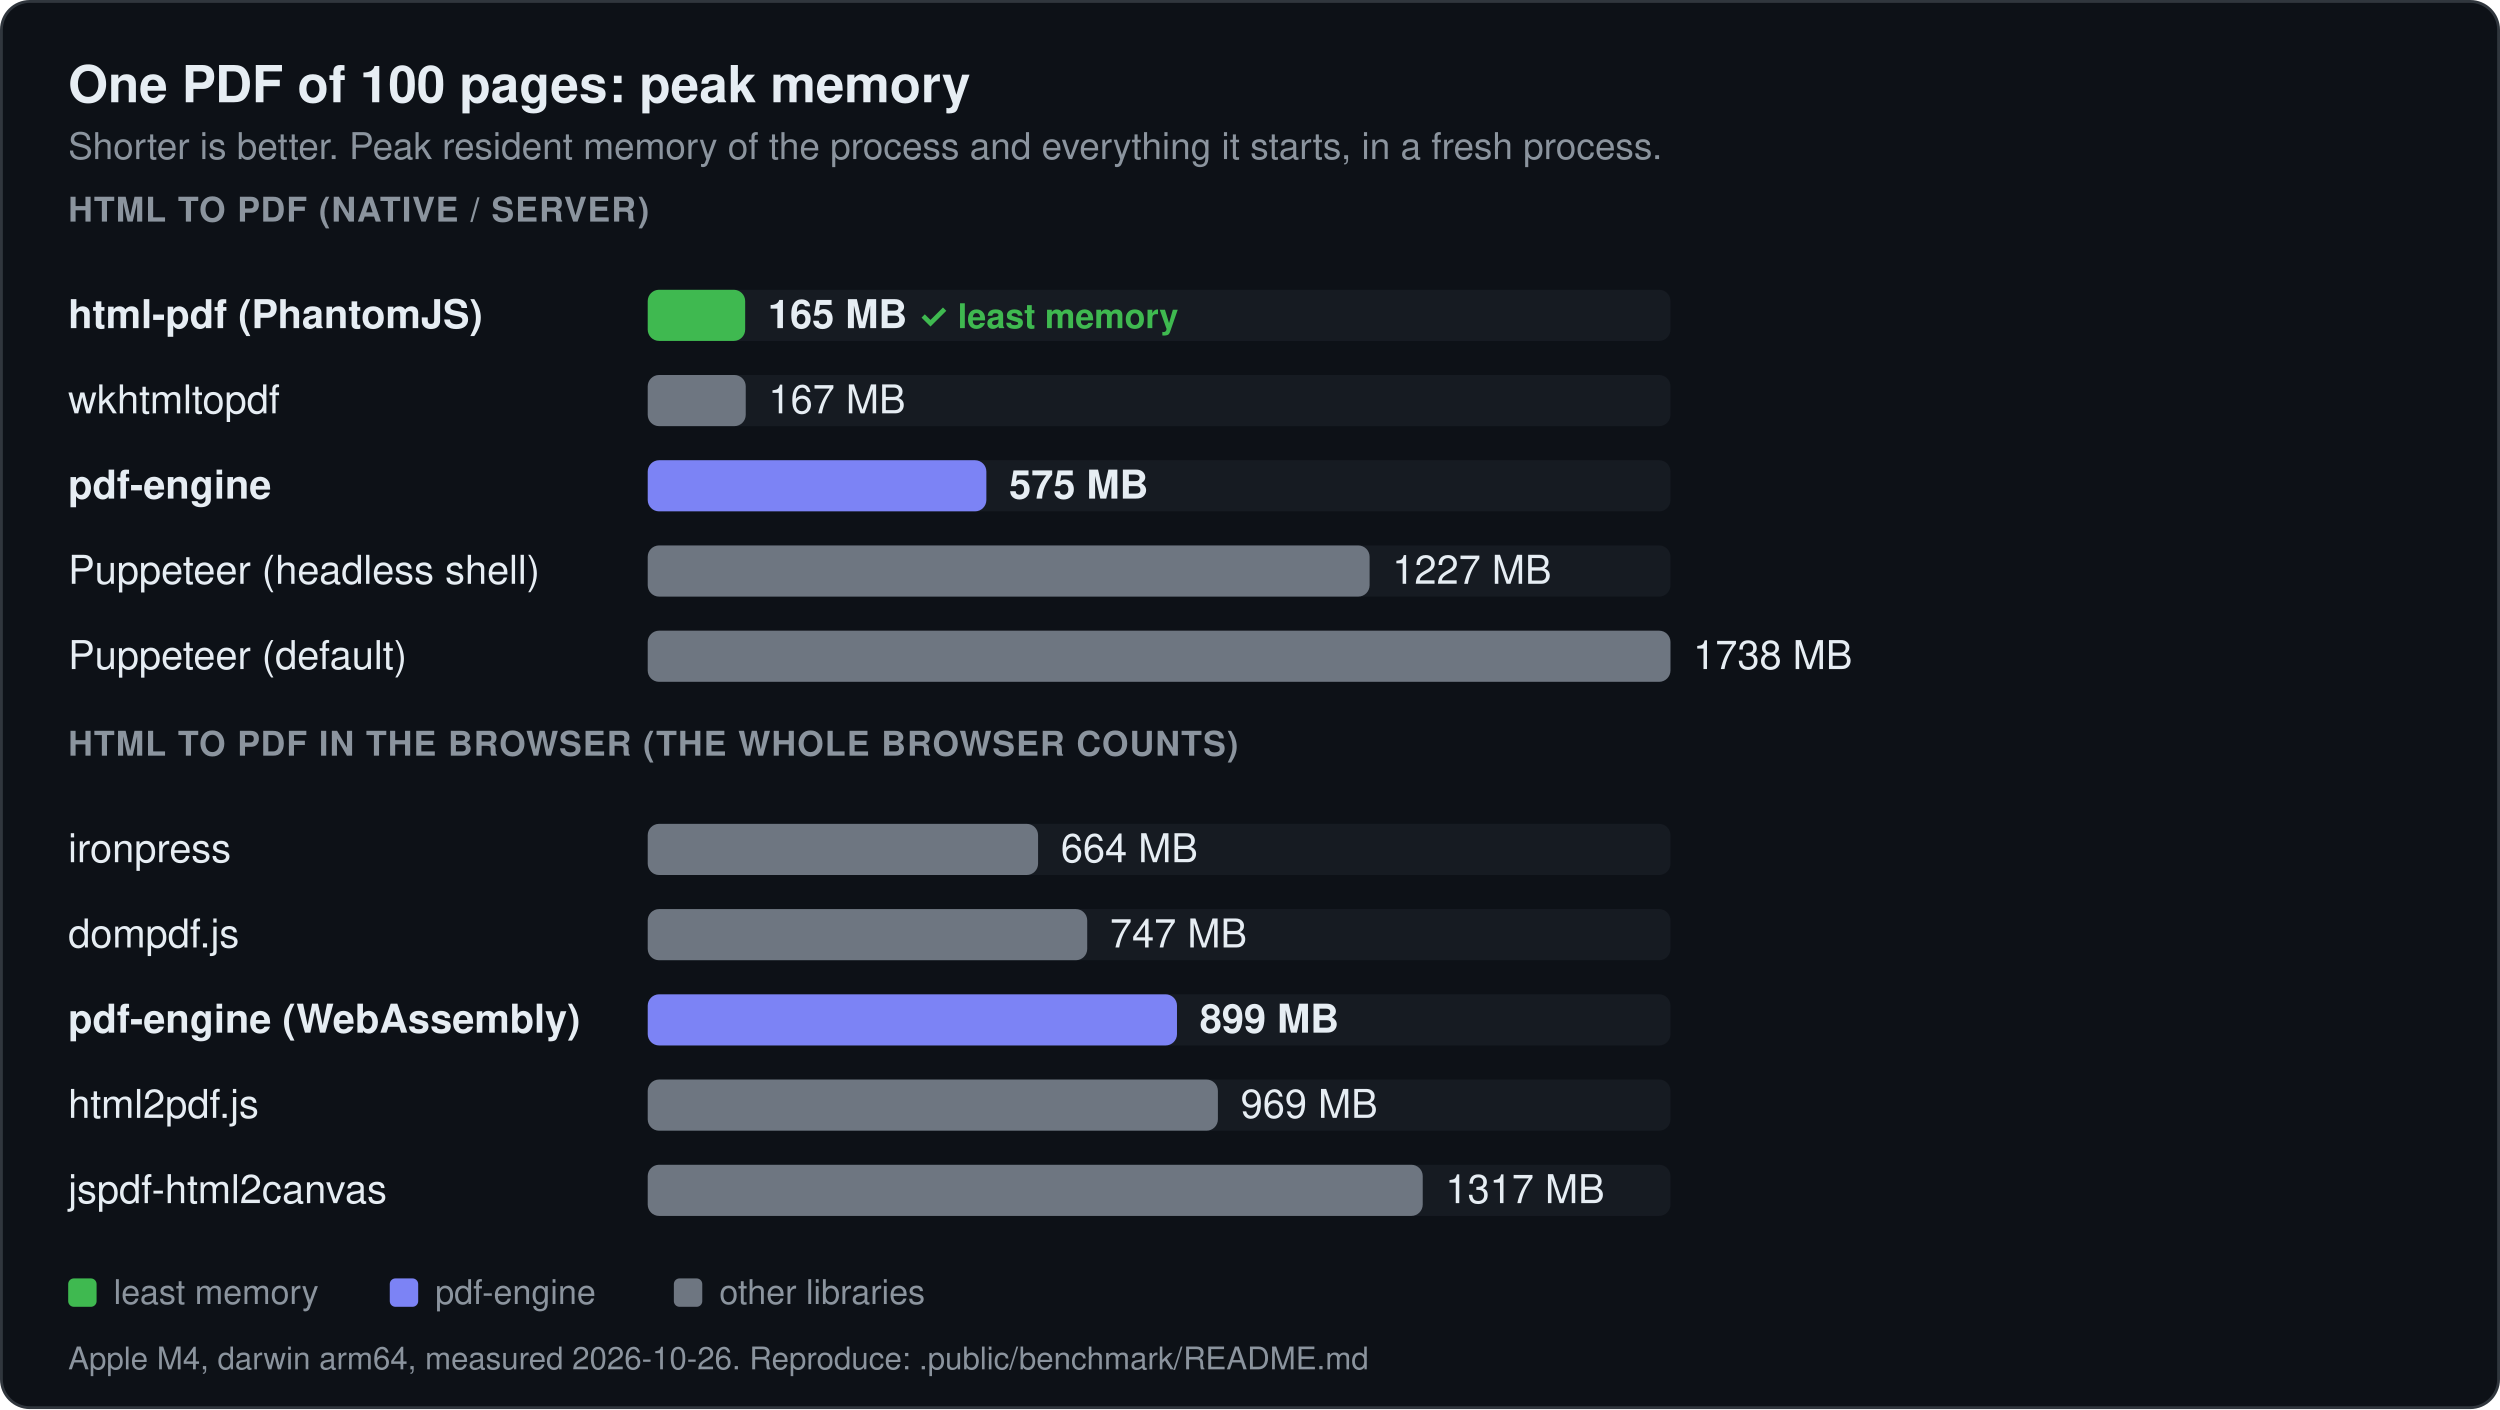
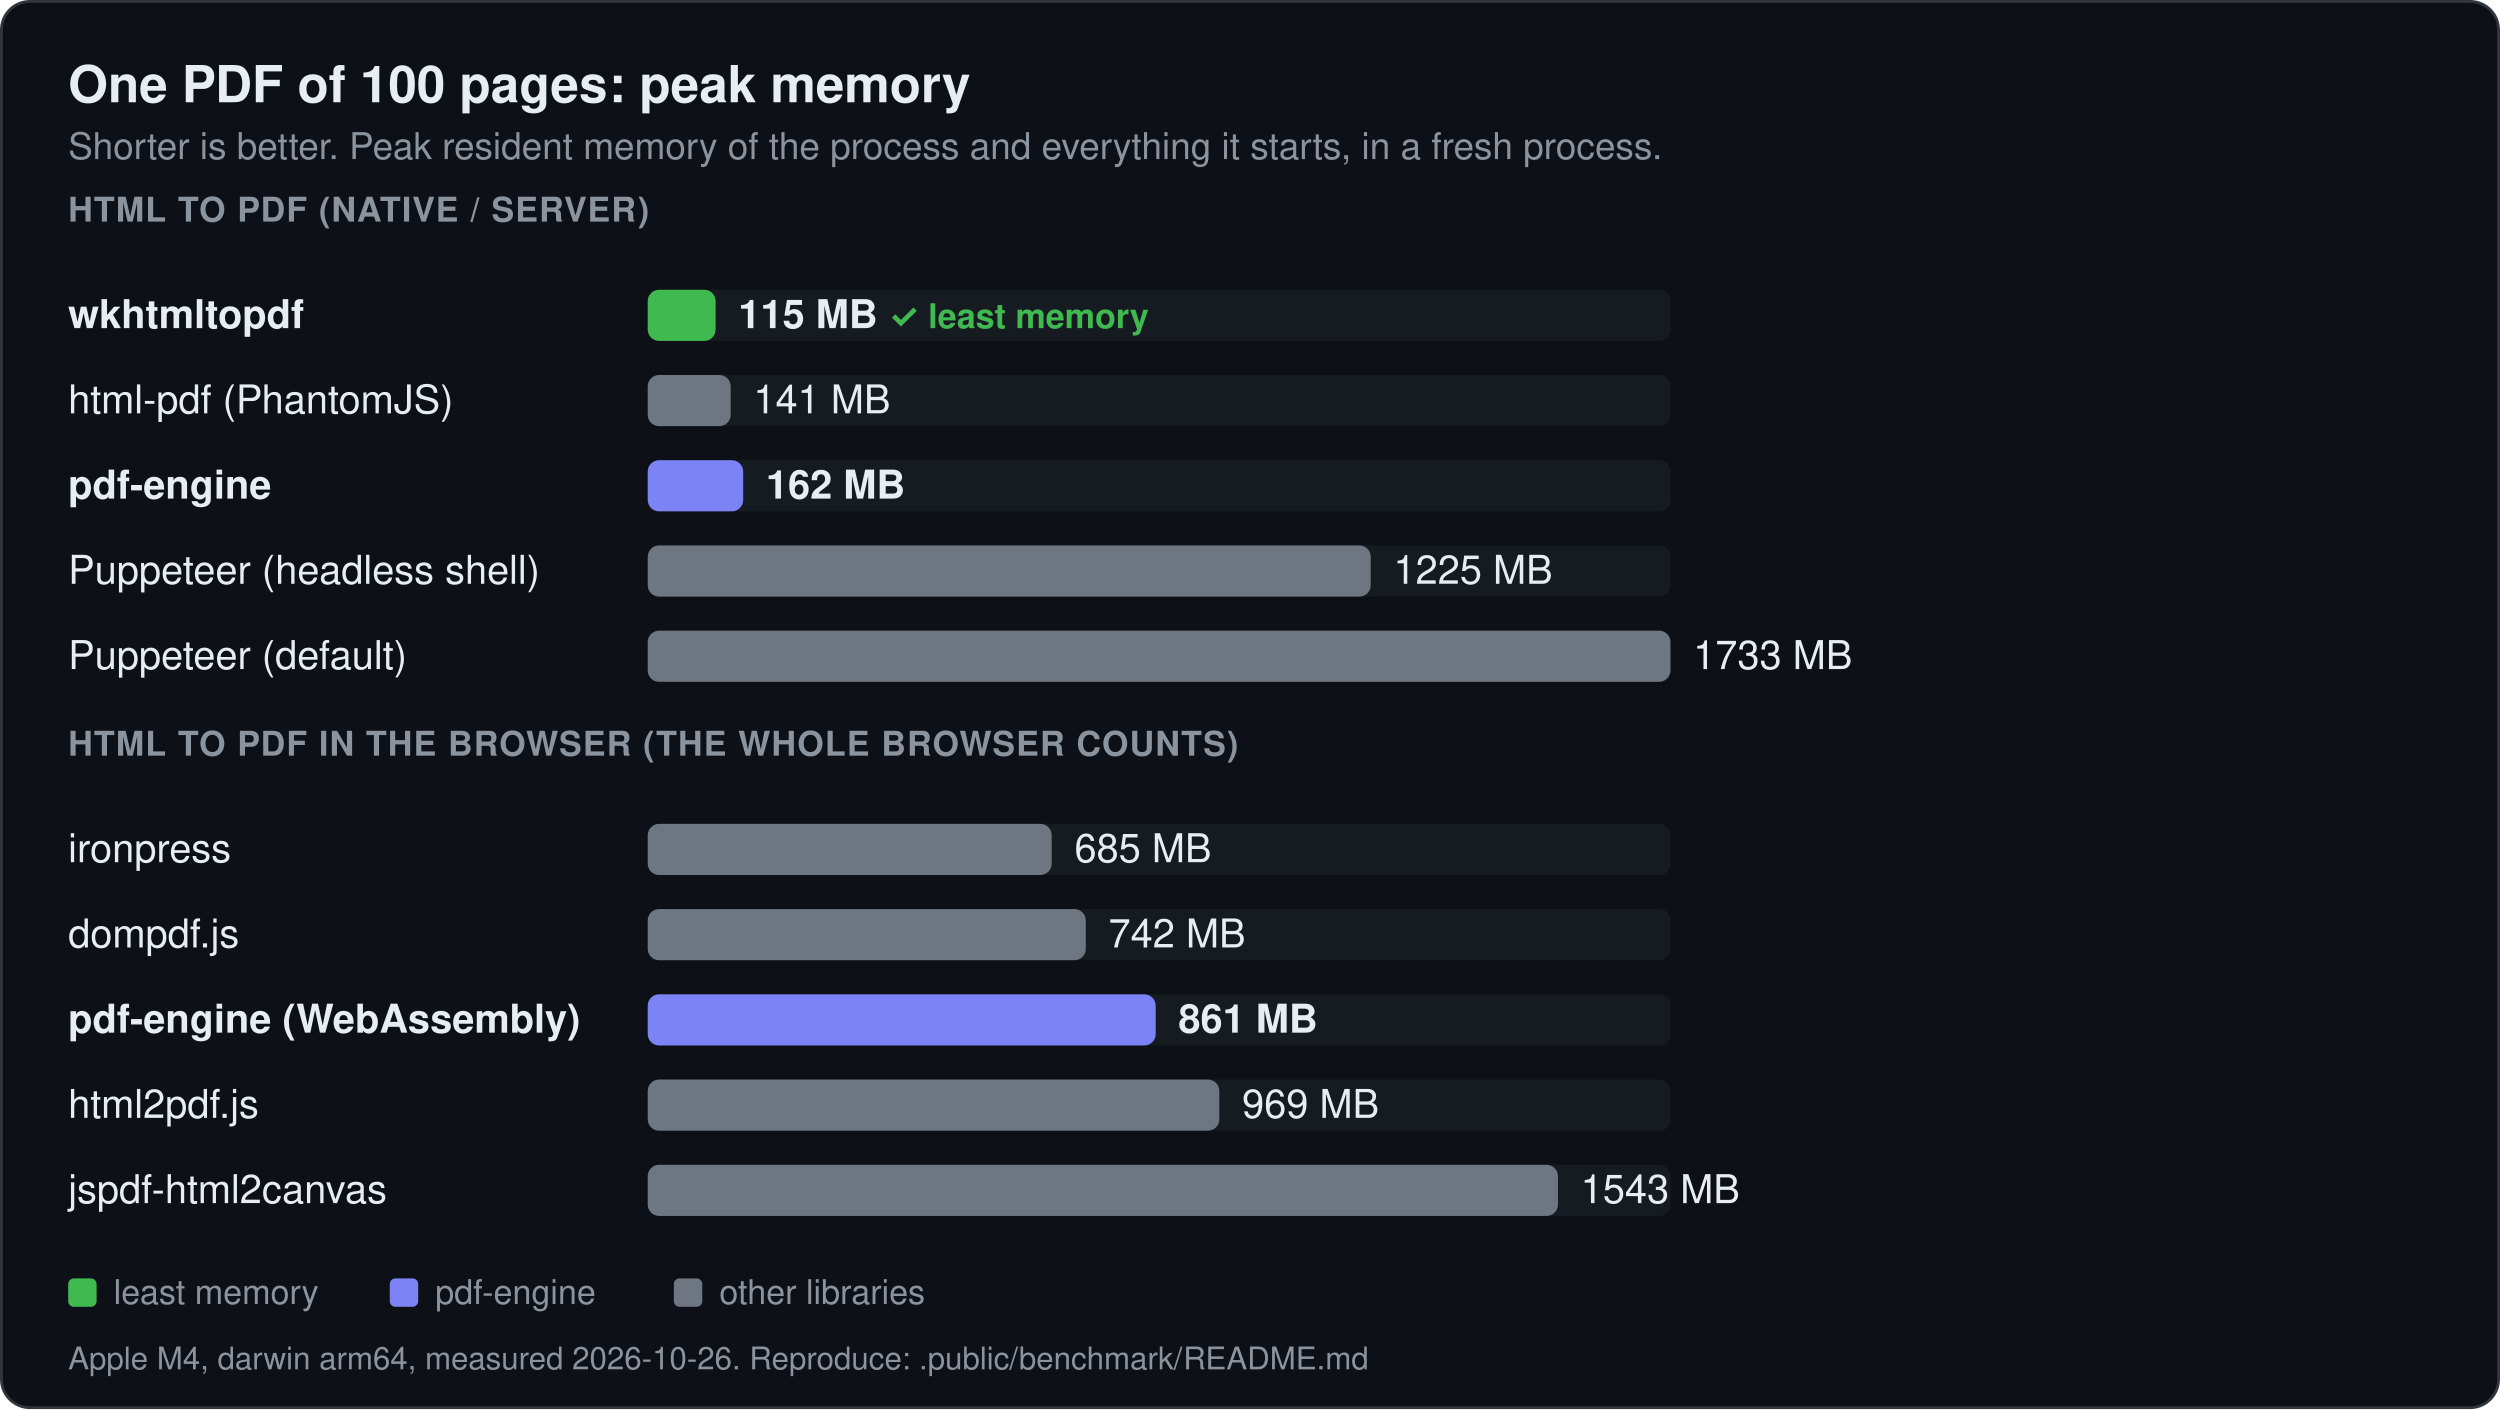
<svg xmlns="http://www.w3.org/2000/svg" width="880" height="496" viewBox="0 0 880 496" role="img" aria-labelledby="t d" font-family="-apple-system, BlinkMacSystemFont, 'Segoe UI', Helvetica, Arial, sans-serif">
  <rect x="0.5" y="0.5" width="879" height="495" rx="10" fill="#0d1117" stroke="#30363d" />
  <text x="24" y="36" font-size="18" font-weight="700" fill="#e6edf3">One PDF of 100 pages: peak memory</text>
  <text x="24" y="56" font-size="13" fill="#8b949e">Shorter is better. Peak resident memory of the process and everything it starts, in a fresh process.</text>
  <text x="24" y="78" font-size="12" font-weight="600" fill="#8b949e" letter-spacing="0.4">HTML TO PDF (NATIVE / SERVER)</text>
-   <text x="24" y="115.5" font-size="14" fill="#e6edf3" font-weight="700">html-pdf (PhantomJS)</text>
+   <text x="24" y="115.5" font-size="14" fill="#e6edf3" font-weight="700">wkhtmltopdf</text>
  <rect x="228" y="102" width="360" height="18" rx="4" fill="#161b22" />
-   <rect x="228" y="102" width="34.3" height="18" rx="4" fill="#3fb950" />
-   <text x="270.3" y="115.5" font-size="14" fill="#e6edf3" font-weight="700">165 MB <tspan fill="#3fb950" font-weight="700" font-size="12">✓ least memory</tspan>
+   <rect x="228" y="102" width="23.9" height="18" rx="4" fill="#3fb950" />
+   <text x="259.9" y="115.5" font-size="14" fill="#e6edf3" font-weight="700">115 MB <tspan fill="#3fb950" font-weight="700" font-size="12">✓ least memory</tspan>
  </text>
-   <text x="24" y="145.5" font-size="14" fill="#e6edf3" font-weight="400">wkhtmltopdf</text>
+   <text x="24" y="145.5" font-size="14" fill="#e6edf3" font-weight="400">html-pdf (PhantomJS)</text>
  <rect x="228" y="132" width="360" height="18" rx="4" fill="#161b22" />
-   <rect x="228" y="132" width="34.5" height="18" rx="4" fill="#6e7681" />
-   <text x="270.5" y="145.5" font-size="14" fill="#e6edf3" font-weight="500">167 MB</text>
+   <rect x="228" y="132" width="29.2" height="18" rx="4" fill="#6e7681" />
+   <text x="265.2" y="145.5" font-size="14" fill="#e6edf3" font-weight="500">141 MB</text>
  <text x="24" y="175.5" font-size="14" fill="#e6edf3" font-weight="700">pdf-engine</text>
  <rect x="228" y="162" width="360" height="18" rx="4" fill="#161b22" />
-   <rect x="228" y="162" width="119.2" height="18" rx="4" fill="#7c83f5" />
-   <text x="355.2" y="175.5" font-size="14" fill="#e6edf3" font-weight="700">575 MB</text>
+   <rect x="228" y="162" width="33.6" height="18" rx="4" fill="#7c83f5" />
+   <text x="269.6" y="175.5" font-size="14" fill="#e6edf3" font-weight="700">162 MB</text>
  <text x="24" y="205.5" font-size="14" fill="#e6edf3" font-weight="400">Puppeteer (headless shell)</text>
  <rect x="228" y="192" width="360" height="18" rx="4" fill="#161b22" />
-   <rect x="228" y="192" width="254.1" height="18" rx="4" fill="#6e7681" />
-   <text x="490.1" y="205.5" font-size="14" fill="#e6edf3" font-weight="500">1227 MB</text>
+   <rect x="228" y="192" width="254.5" height="18" rx="4" fill="#6e7681" />
+   <text x="490.5" y="205.5" font-size="14" fill="#e6edf3" font-weight="500">1225 MB</text>
  <text x="24" y="235.5" font-size="14" fill="#e6edf3" font-weight="400">Puppeteer (default)</text>
  <rect x="228" y="222" width="360" height="18" rx="4" fill="#161b22" />
  <rect x="228" y="222" width="360.0" height="18" rx="4" fill="#6e7681" />
-   <text x="596.0" y="235.5" font-size="14" fill="#e6edf3" font-weight="500">1738 MB</text>
+   <text x="596.0" y="235.5" font-size="14" fill="#e6edf3" font-weight="500">1733 MB</text>
  <text x="24" y="266" font-size="12" font-weight="600" fill="#8b949e" letter-spacing="0.4">HTML TO PDF IN THE BROWSER (THE WHOLE BROWSER COUNTS)</text>
  <text x="24" y="303.5" font-size="14" fill="#e6edf3" font-weight="400">ironpress</text>
  <rect x="228" y="290" width="360" height="18" rx="4" fill="#161b22" />
-   <rect x="228" y="290" width="137.4" height="18" rx="4" fill="#6e7681" />
-   <text x="373.4" y="303.5" font-size="14" fill="#e6edf3" font-weight="500">664 MB</text>
+   <rect x="228" y="290" width="142.2" height="18" rx="4" fill="#6e7681" />
+   <text x="378.2" y="303.5" font-size="14" fill="#e6edf3" font-weight="500">685 MB</text>
  <text x="24" y="333.5" font-size="14" fill="#e6edf3" font-weight="400">dompdf.js</text>
  <rect x="228" y="320" width="360" height="18" rx="4" fill="#161b22" />
-   <rect x="228" y="320" width="154.7" height="18" rx="4" fill="#6e7681" />
-   <text x="390.7" y="333.5" font-size="14" fill="#e6edf3" font-weight="500">747 MB</text>
+   <rect x="228" y="320" width="154.2" height="18" rx="4" fill="#6e7681" />
+   <text x="390.2" y="333.5" font-size="14" fill="#e6edf3" font-weight="500">742 MB</text>
  <text x="24" y="363.5" font-size="14" fill="#e6edf3" font-weight="700">pdf-engine (WebAssembly)</text>
  <rect x="228" y="350" width="360" height="18" rx="4" fill="#161b22" />
-   <rect x="228" y="350" width="186.3" height="18" rx="4" fill="#7c83f5" />
-   <text x="422.3" y="363.5" font-size="14" fill="#e6edf3" font-weight="700">899 MB</text>
+   <rect x="228" y="350" width="178.8" height="18" rx="4" fill="#7c83f5" />
+   <text x="414.8" y="363.5" font-size="14" fill="#e6edf3" font-weight="700">861 MB</text>
  <text x="24" y="393.5" font-size="14" fill="#e6edf3" font-weight="400">html2pdf.js</text>
  <rect x="228" y="380" width="360" height="18" rx="4" fill="#161b22" />
-   <rect x="228" y="380" width="200.7" height="18" rx="4" fill="#6e7681" />
-   <text x="436.7" y="393.5" font-size="14" fill="#e6edf3" font-weight="500">969 MB</text>
+   <rect x="228" y="380" width="201.2" height="18" rx="4" fill="#6e7681" />
+   <text x="437.2" y="393.5" font-size="14" fill="#e6edf3" font-weight="500">969 MB</text>
  <text x="24" y="423.5" font-size="14" fill="#e6edf3" font-weight="400">jspdf-html2canvas</text>
  <rect x="228" y="410" width="360" height="18" rx="4" fill="#161b22" />
-   <rect x="228" y="410" width="272.8" height="18" rx="4" fill="#6e7681" />
-   <text x="508.8" y="423.5" font-size="14" fill="#e6edf3" font-weight="500">1317 MB</text>
+   <rect x="228" y="410" width="320.4" height="18" rx="4" fill="#6e7681" />
+   <text x="556.4" y="423.5" font-size="14" fill="#e6edf3" font-weight="500">1543 MB</text>
  <rect x="24" y="450" width="10" height="10" rx="2" fill="#3fb950" />
  <text x="40" y="459" font-size="12" fill="#8b949e">least memory</text>
  <rect x="137.2" y="450" width="10" height="10" rx="2" fill="#7c83f5" />
  <text x="153.2" y="459" font-size="12" fill="#8b949e">pdf-engine</text>
  <rect x="237.2" y="450" width="10" height="10" rx="2" fill="#6e7681" />
  <text x="253.2" y="459" font-size="12" fill="#8b949e">other libraries</text>
  <text x="24" y="482" font-size="11" fill="#8b949e">Apple M4, darwin arm64, measured 2026-10-26. Reproduce: .public/benchmark/README.md</text>
</svg>
